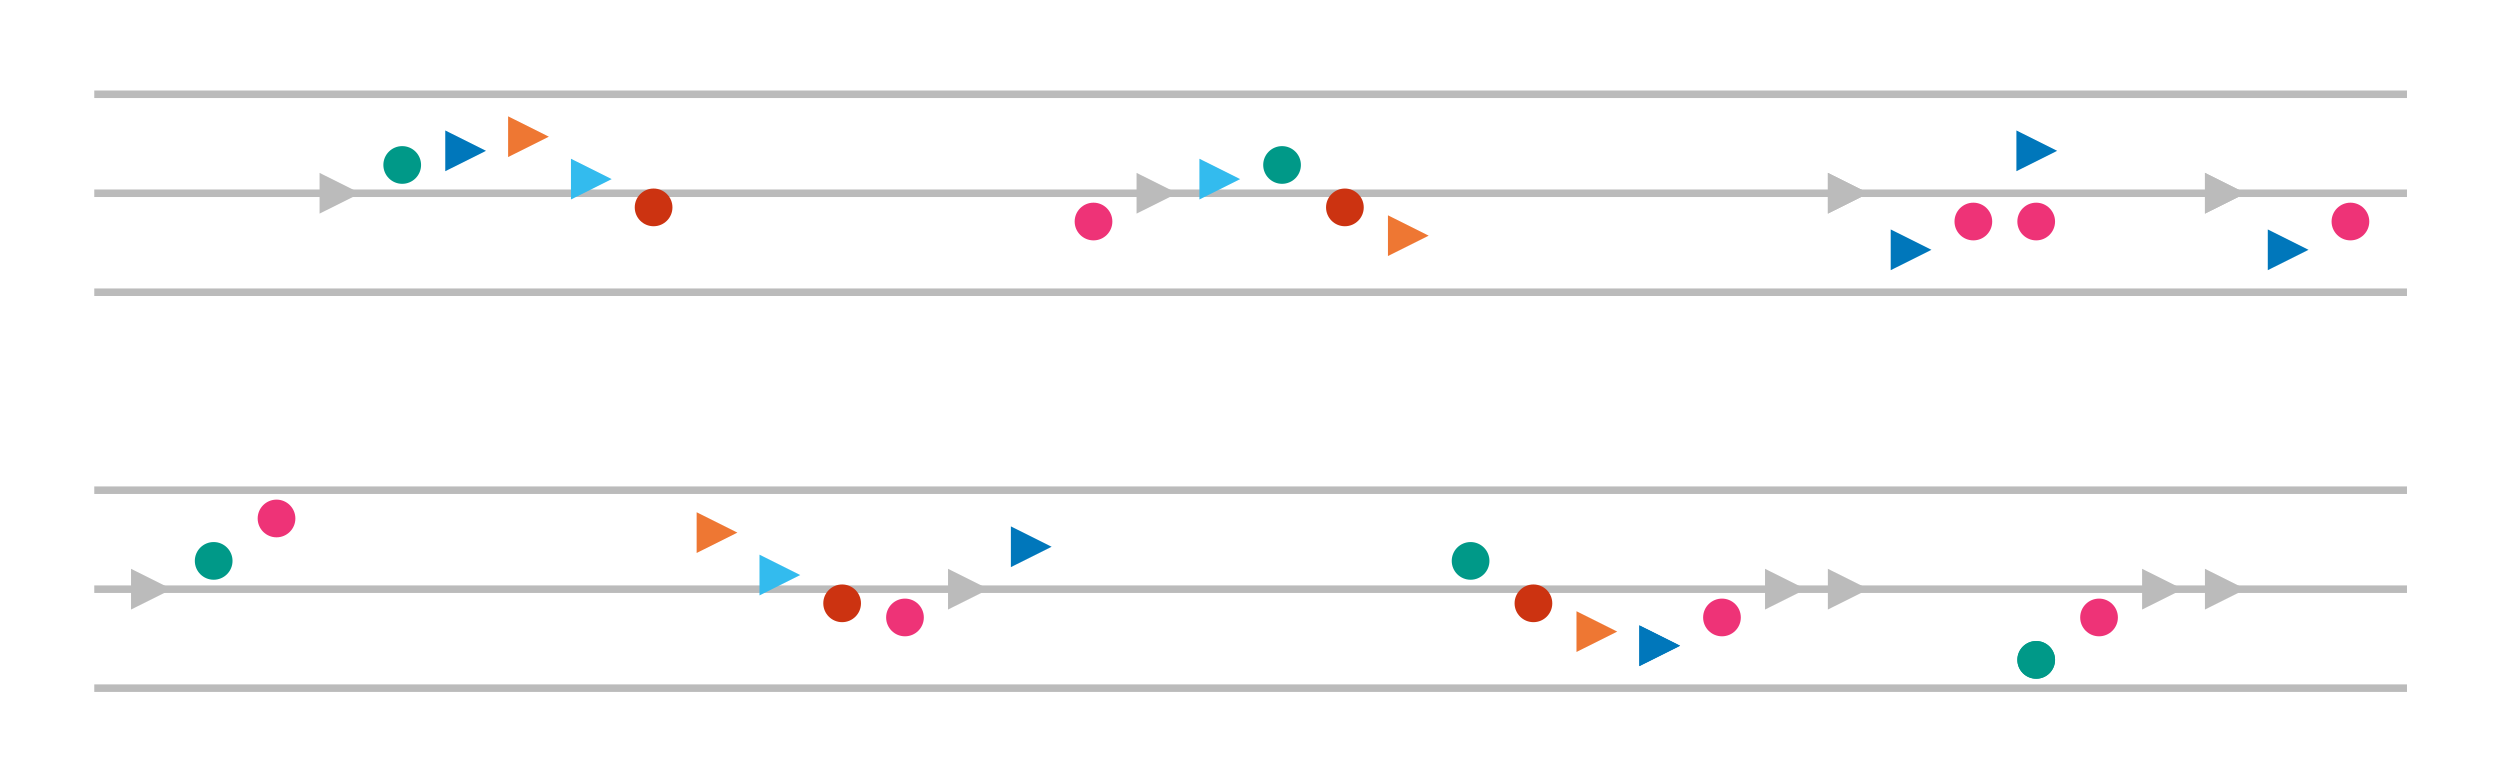
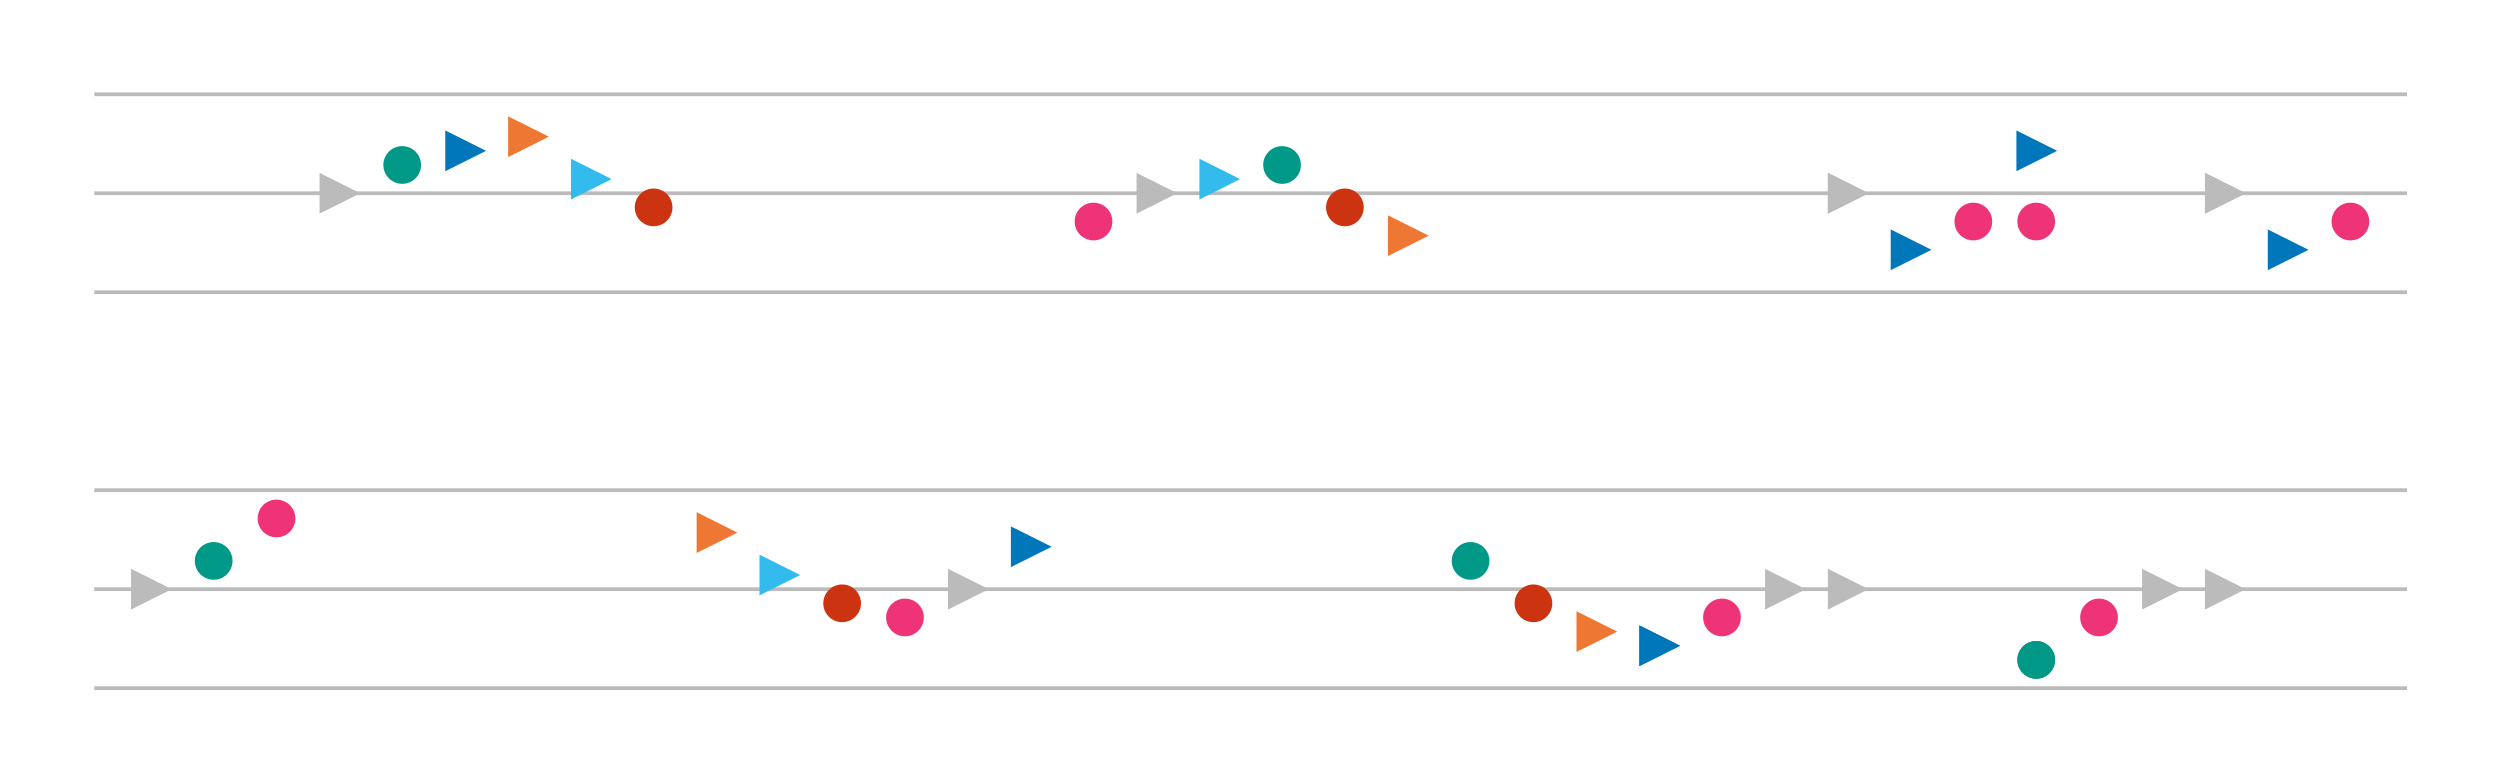
<svg xmlns="http://www.w3.org/2000/svg" baseProfile="full" height="415" style="background-color: white;" version="1.1" width="1326">
  <defs />
-   <line stroke="#BBBBBB" stroke-opacity="1.0" stroke-width="4" transform="translate(50,50)" x1="0" x2="1226.667" y1="52.5" y2="52.5" />
-   <line stroke="#BBBBBB" stroke-opacity="1.0" stroke-width="4" transform="translate(50,50)" x1="0" x2="1226.667" y1="0.0" y2="0.0" />
-   <line stroke="#BBBBBB" stroke-opacity="1.0" stroke-width="4" transform="translate(50,50)" x1="0" x2="1226.667" y1="105.0" y2="105.0" />
+   <line stroke="#BBBBBB" stroke-opacity="1.0" stroke-width="2" transform="translate(50,50)" x1="0" x2="1226.667" y1="52.5" y2="52.5" />
+   <line stroke="#BBBBBB" stroke-opacity="1.0" stroke-width="2" transform="translate(50,50)" x1="0" x2="1226.667" y1="0.0" y2="0.0" />
+   <line stroke="#BBBBBB" stroke-opacity="1.0" stroke-width="2" transform="translate(50,50)" x1="0" x2="1226.667" y1="105.0" y2="105.0" />
  <polygon fill="#BBBBBB" points="120.0,42.5 120.0,62.5 140.0,52.5" stroke="#BBBBBB" transform="translate(50,50)" />
  <circle cx="163.333" cy="37.5" fill="#009988" r="10" transform="translate(50,50)" />
  <polygon fill="#0077BB" points="186.667,20.0 186.667,40.0 206.667,30.0" stroke="#0077BB" transform="translate(50,50)" />
  <polygon fill="#EE7733" points="220.0,12.5 220.0,32.5 240.0,22.5" stroke="#EE7733" transform="translate(50,50)" />
  <polygon fill="#33BBEE" points="253.333,35.0 253.333,55.0 273.333,45.0" stroke="#33BBEE" transform="translate(50,50)" />
  <circle cx="296.667" cy="60.0" fill="#CC3311" r="10" transform="translate(50,50)" />
  <circle cx="530.0" cy="67.5" fill="#EE3377" r="10" transform="translate(50,50)" />
  <polygon fill="#BBBBBB" points="553.333,42.5 553.333,62.5 573.333,52.5" stroke="#BBBBBB" transform="translate(50,50)" />
  <polygon fill="#33BBEE" points="586.667,35.0 586.667,55.0 606.667,45.0" stroke="#33BBEE" transform="translate(50,50)" />
  <circle cx="630.0" cy="37.5" fill="#009988" r="10" transform="translate(50,50)" />
  <circle cx="663.333" cy="60.0" fill="#CC3311" r="10" transform="translate(50,50)" />
  <polygon fill="#EE7733" points="686.667,65.0 686.667,85.0 706.667,75.0" stroke="#EE7733" transform="translate(50,50)" />
  <polygon fill="#BBBBBB" points="920.0,42.5 920.0,62.5 940.0,52.5" stroke="#BBBBBB" transform="translate(50,50)" />
  <polygon fill="#BBBBBB" points="920.0,42.5 920.0,62.5 940.0,52.5" stroke="#BBBBBB" transform="translate(50,50)" />
  <polygon fill="#0077BB" points="953.333,72.5 953.333,92.5 973.333,82.5" stroke="#0077BB" transform="translate(50,50)" />
  <circle cx="996.667" cy="67.5" fill="#EE3377" r="10" transform="translate(50,50)" />
  <polygon fill="#0077BB" points="1020.0,20.0 1020.0,40.0 1040.0,30.0" stroke="#0077BB" transform="translate(50,50)" />
  <circle cx="1030.0" cy="67.5" fill="#EE3377" r="10" transform="translate(50,50)" />
  <polygon fill="#BBBBBB" points="1120.0,42.5 1120.0,62.5 1140.0,52.5" stroke="#BBBBBB" transform="translate(50,50)" />
  <polygon fill="#BBBBBB" points="1120.0,42.5 1120.0,62.5 1140.0,52.5" stroke="#BBBBBB" transform="translate(50,50)" />
  <polygon fill="#0077BB" points="1153.333,72.5 1153.333,92.5 1173.333,82.5" stroke="#0077BB" transform="translate(50,50)" />
  <circle cx="1196.667" cy="67.5" fill="#EE3377" r="10" transform="translate(50,50)" />
-   <line stroke="#BBBBBB" stroke-opacity="1.0" stroke-width="4" transform="translate(50,50)" x1="0" x2="1226.667" y1="262.5" y2="262.5" />
-   <line stroke="#BBBBBB" stroke-opacity="1.0" stroke-width="4" transform="translate(50,50)" x1="0" x2="1226.667" y1="210.0" y2="210.0" />
-   <line stroke="#BBBBBB" stroke-opacity="1.0" stroke-width="4" transform="translate(50,50)" x1="0" x2="1226.667" y1="315.0" y2="315.0" />
+   <line stroke="#BBBBBB" stroke-opacity="1.0" stroke-width="2" transform="translate(50,50)" x1="0" x2="1226.667" y1="262.5" y2="262.5" />
+   <line stroke="#BBBBBB" stroke-opacity="1.0" stroke-width="2" transform="translate(50,50)" x1="0" x2="1226.667" y1="210.0" y2="210.0" />
+   <line stroke="#BBBBBB" stroke-opacity="1.0" stroke-width="2" transform="translate(50,50)" x1="0" x2="1226.667" y1="315.0" y2="315.0" />
  <polygon fill="#BBBBBB" points="20.0,252.5 20.0,272.5 40.0,262.5" stroke="#BBBBBB" transform="translate(50,50)" />
  <circle cx="63.333" cy="247.5" fill="#009988" r="10" transform="translate(50,50)" />
  <circle cx="96.667" cy="225.0" fill="#EE3377" r="10" transform="translate(50,50)" />
  <polygon fill="#EE7733" points="320.0,222.5 320.0,242.5 340.0,232.5" stroke="#EE7733" transform="translate(50,50)" />
  <polygon fill="#33BBEE" points="353.333,245.0 353.333,265.0 373.333,255.0" stroke="#33BBEE" transform="translate(50,50)" />
  <circle cx="396.667" cy="270.0" fill="#CC3311" r="10" transform="translate(50,50)" />
  <circle cx="430.0" cy="277.5" fill="#EE3377" r="10" transform="translate(50,50)" />
  <polygon fill="#BBBBBB" points="453.333,252.5 453.333,272.5 473.333,262.5" stroke="#BBBBBB" transform="translate(50,50)" />
  <polygon fill="#0077BB" points="486.667,230.0 486.667,250.0 506.667,240.0" stroke="#0077BB" transform="translate(50,50)" />
  <circle cx="730.0" cy="247.5" fill="#009988" r="10" transform="translate(50,50)" />
  <circle cx="763.333" cy="270.0" fill="#CC3311" r="10" transform="translate(50,50)" />
  <polygon fill="#EE7733" points="786.667,275.0 786.667,295.0 806.667,285.0" stroke="#EE7733" transform="translate(50,50)" />
  <polygon fill="#0077BB" points="820.0,282.5 820.0,302.5 840.0,292.5" stroke="#0077BB" transform="translate(50,50)" />
  <polygon fill="#0077BB" points="820.0,282.5 820.0,302.5 840.0,292.5" stroke="#0077BB" transform="translate(50,50)" />
  <circle cx="863.333" cy="277.5" fill="#EE3377" r="10" transform="translate(50,50)" />
  <polygon fill="#BBBBBB" points="886.667,252.5 886.667,272.5 906.667,262.5" stroke="#BBBBBB" transform="translate(50,50)" />
  <polygon fill="#BBBBBB" points="920.0,252.5 920.0,272.5 940.0,262.5" stroke="#BBBBBB" transform="translate(50,50)" />
  <circle cx="1030.0" cy="300.0" fill="#009988" r="10" transform="translate(50,50)" />
  <circle cx="1030.0" cy="300.0" fill="#009988" r="10" transform="translate(50,50)" />
  <circle cx="1063.333" cy="277.5" fill="#EE3377" r="10" transform="translate(50,50)" />
  <polygon fill="#BBBBBB" points="1086.667,252.5 1086.667,272.5 1106.667,262.5" stroke="#BBBBBB" transform="translate(50,50)" />
  <polygon fill="#BBBBBB" points="1120.0,252.5 1120.0,272.5 1140.0,262.5" stroke="#BBBBBB" transform="translate(50,50)" />
</svg>
